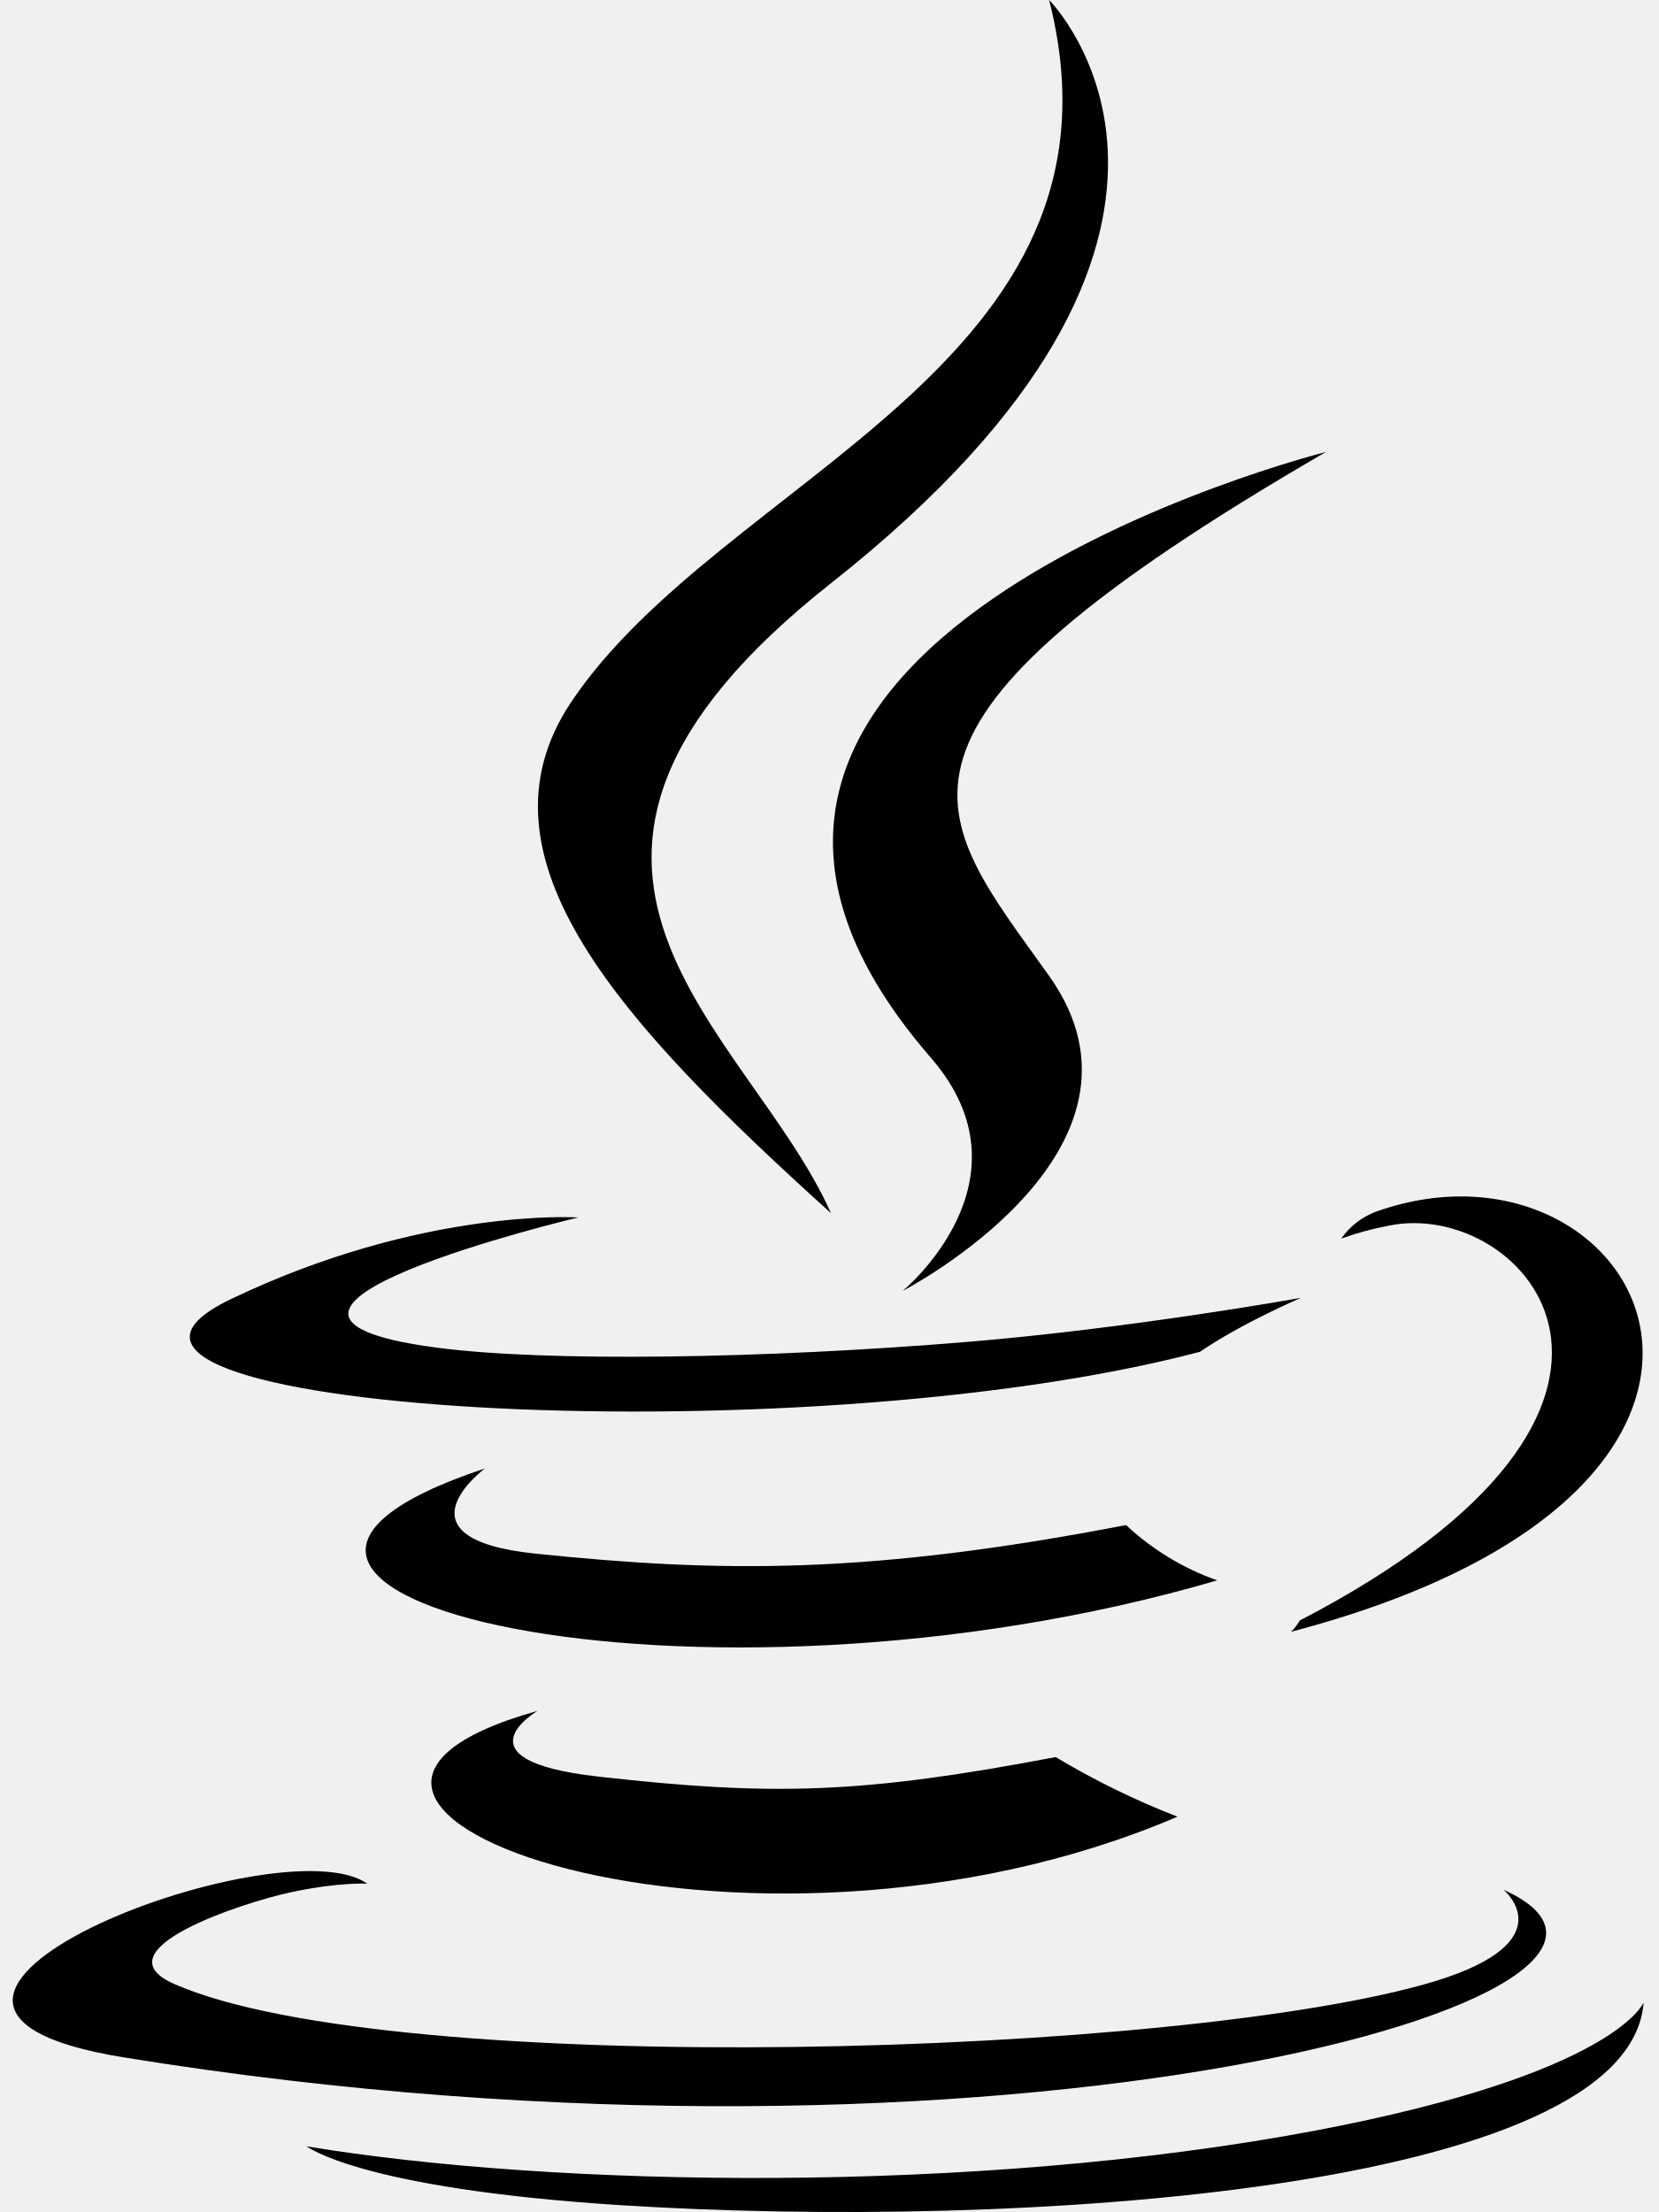
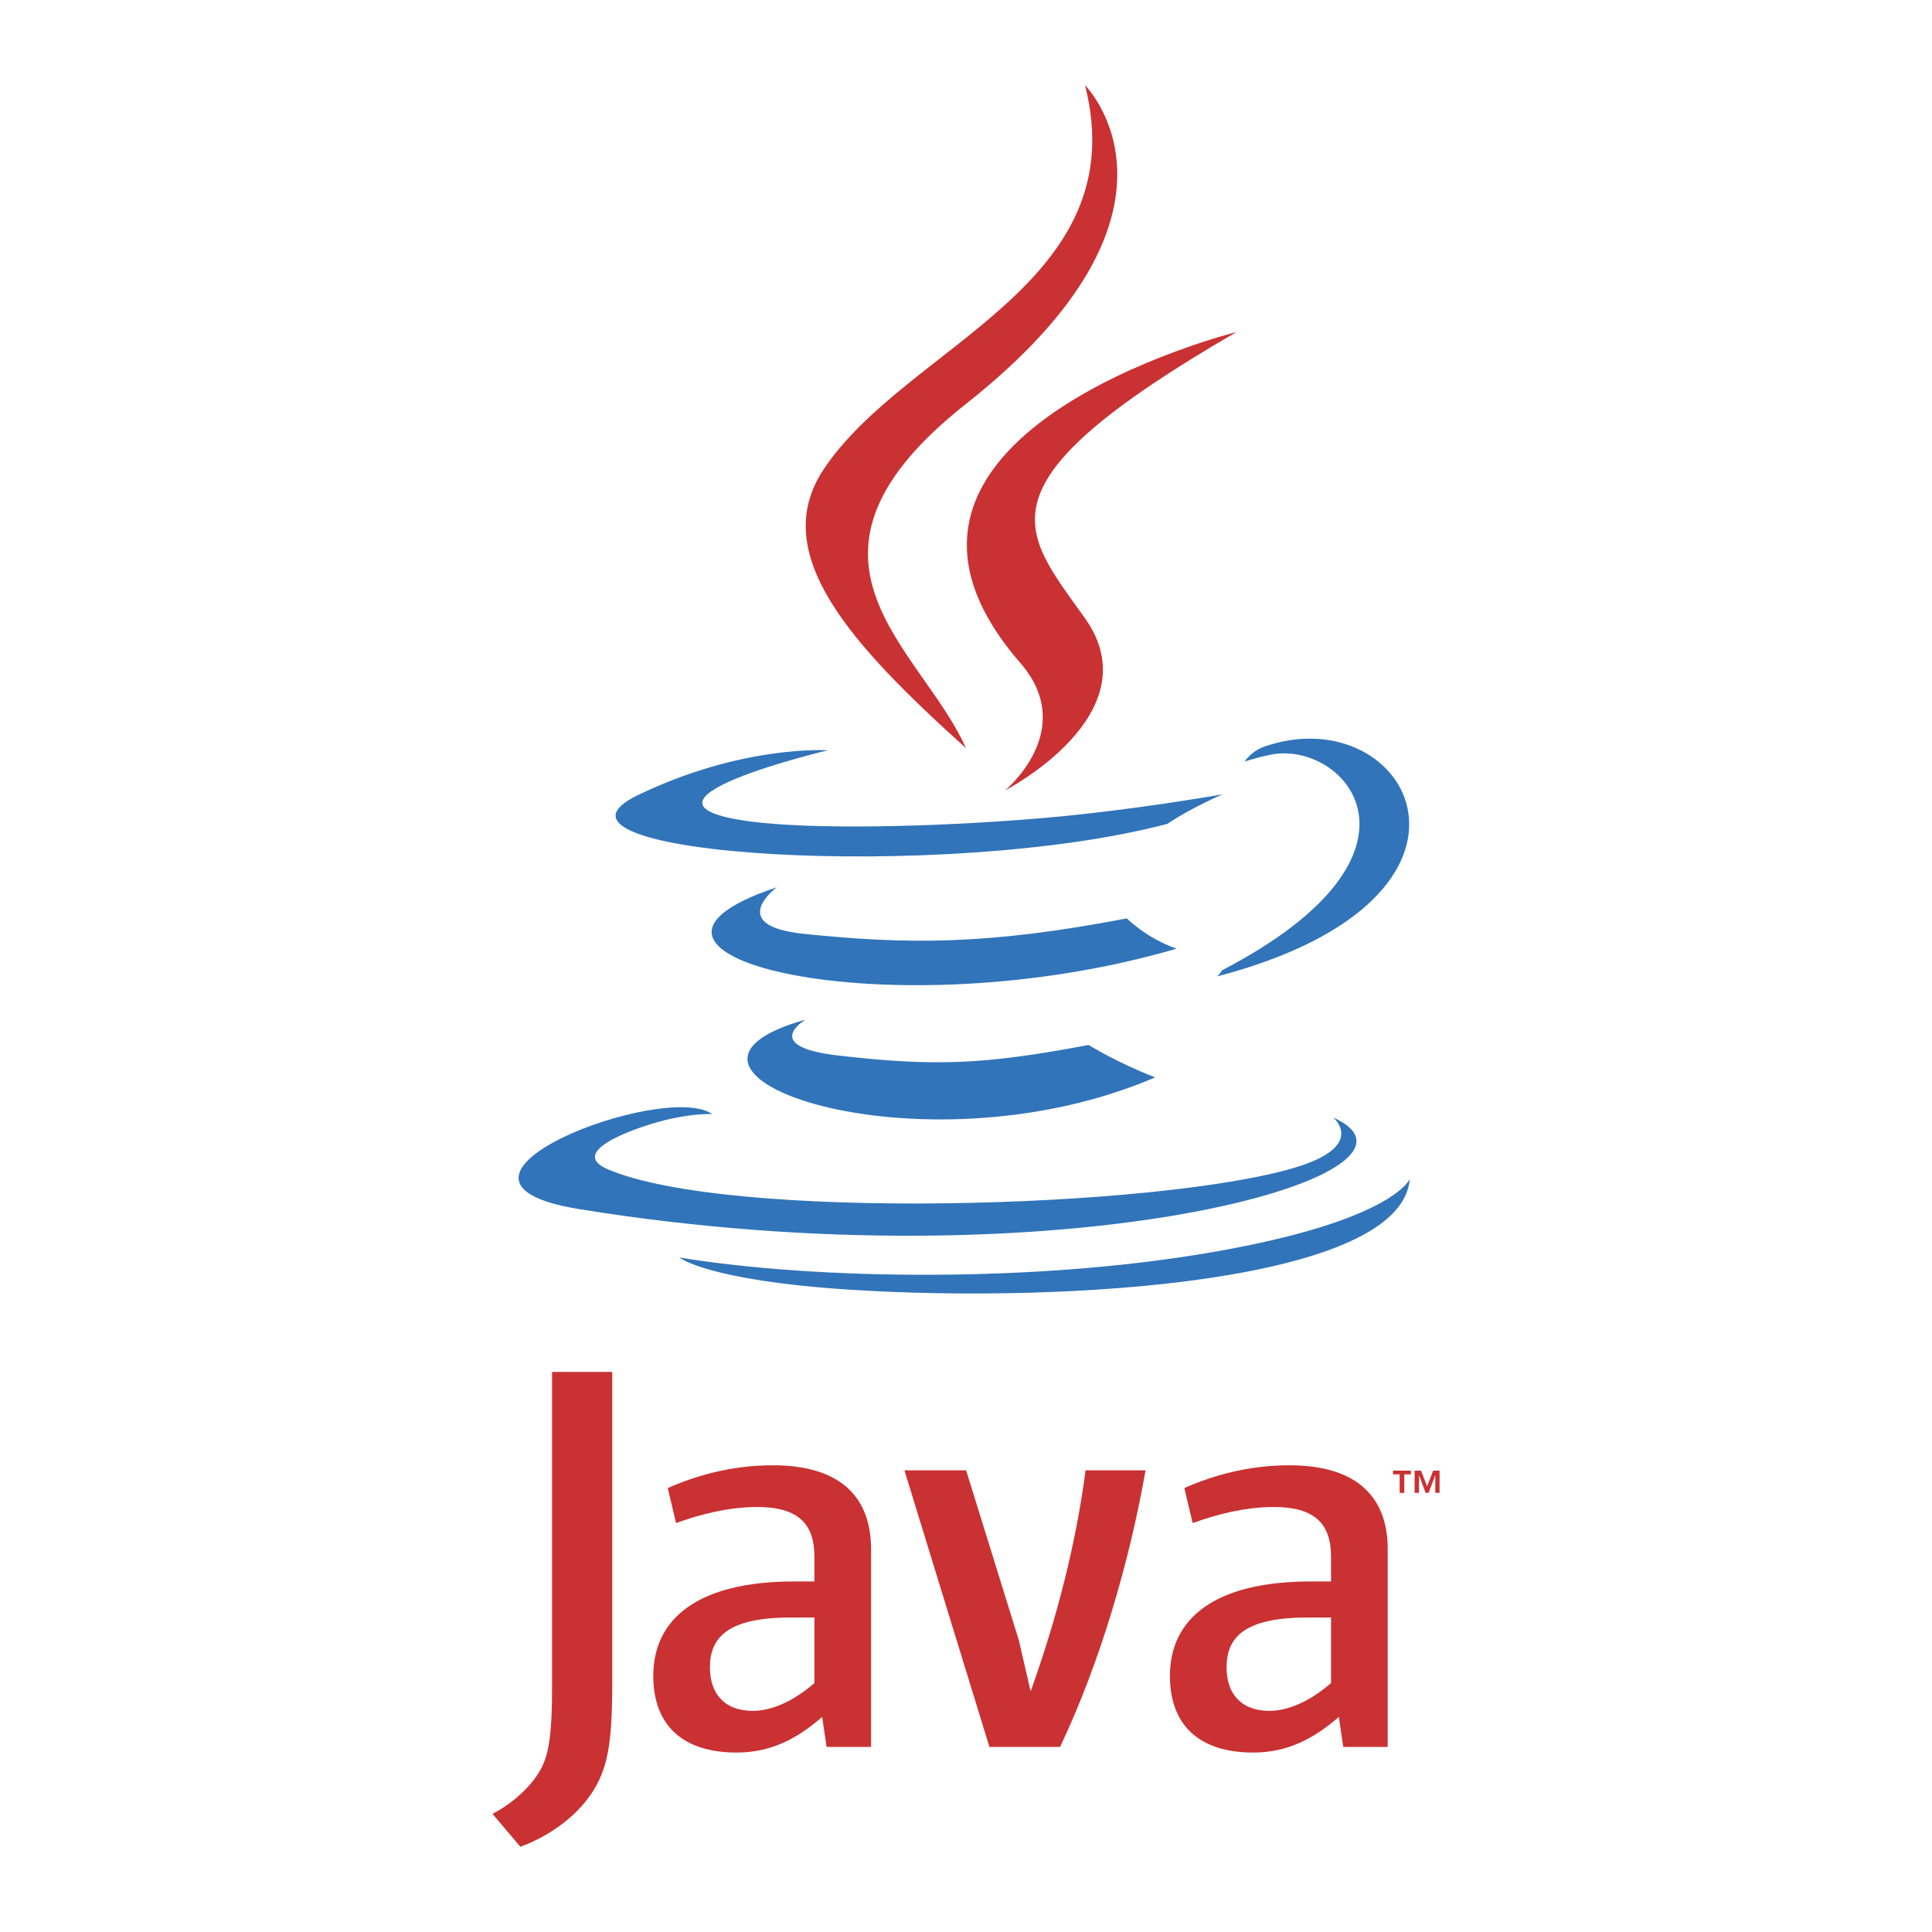
- <svg xmlns="http://www.w3.org/2000/svg" viewBox="0 0 384 512">
-   <path d="M277.74 312.9c9.8-6.7 23.4-12.5 23.4-12.5s-38.7 7-77.2 10.2c-47.1 3.9-97.7 4.7-123.1 1.3-60.1-8 33-30.1 33-30.1s-36.1-2.4-80.6 19c-52.5 25.4 130 37 224.5 12.1zm-85.4-32.1c-19-42.7-83.1-80.2 0-145.8C296 53.2 242.84 0 242.84 0c21.5 84.5-75.6 110.1-110.7 162.6-23.9 35.9 11.7 74.4 60.2 118.2zm114.6-176.2c.1 0-175.2 43.8-91.5 140.2 24.7 28.4-6.5 54-6.5 54s62.7-32.4 33.9-72.9c-26.9-37.8-47.5-56.6 64.1-121.3zm-6.1 270.5a12.19 12.19 0 0 1-2 2.6c128.3-33.7 81.1-118.9 19.8-97.3a17.33 17.33 0 0 0-8.2 6.3 70.45 70.45 0 0 1 11-3c31-6.5 75.5 41.5-20.6 91.4zM348 437.4s14.5 11.9-15.9 21.2c-57.9 17.5-240.8 22.8-291.6.7-18.3-7.9 16-19 26.8-21.3 11.2-2.4 17.7-2 17.7-2-20.3-14.3-131.3 28.1-56.4 40.2C232.84 509.4 401 461.3 348 437.4zM124.44 396c-78.7 22 47.9 67.4 148.1 24.5a185.89 185.89 0 0 1-28.2-13.8c-44.7 8.5-65.4 9.1-106 4.5-33.5-3.8-13.9-15.2-13.9-15.2zm179.8 97.2c-78.7 14.8-175.8 13.1-233.3 3.6 0-.1 11.8 9.7 72.4 13.6 92.2 5.9 233.8-3.3 237.1-46.9 0 0-6.4 16.5-76.2 29.7zM260.64 353c-59.2 11.4-93.5 11.1-136.8 6.6-33.5-3.5-11.6-19.7-11.6-19.7-86.8 28.8 48.2 61.4 169.5 25.9a60.37 60.37 0 0 1-21.1-12.8z" />
+ <svg xmlns="http://www.w3.org/2000/svg" width="2500" height="2500" viewBox="0 0 192.756 192.756">
+   <g fill-rule="evenodd" clip-rule="evenodd">
+     <path fill="#fff" d="M0 0h192.756v192.756H0V0z" />
+     <path d="M80.372 101.729s-4.604 2.679 3.28 3.584c9.554 1.091 14.434.934 24.959-1.057 0 0 2.771 1.735 6.639 3.236-23.601 10.113-53.413-.585-34.878-5.763zM77.487 88.532s-5.165 3.823 2.726 4.639c10.206 1.054 18.262 1.14 32.211-1.544 0 0 1.926 1.955 4.957 3.023-28.531 8.345-60.307.657-39.894-6.118z" fill="#3174b9" />
+     <path d="M101.797 66.143c5.818 6.697-1.525 12.72-1.525 12.72s14.766-7.621 7.984-17.168c-6.332-8.899-11.189-13.32 15.102-28.566-.001-.001-41.27 10.303-21.561 33.014z" fill="#ca3132" />
+     <path d="M133.01 111.491s3.408 2.81-3.754 4.983c-13.619 4.125-56.694 5.369-68.659.164-4.298-1.872 3.766-4.467 6.303-5.015 2.646-.572 4.156-.468 4.156-.468-4.783-3.368-30.916 6.615-13.272 9.479 48.112 7.801 87.704-3.512 75.226-9.143zM82.587 74.857s-21.908 5.205-7.757 7.097c5.977.799 17.883.615 28.982-.316 9.068-.761 18.17-2.389 18.17-2.389s-3.195 1.371-5.51 2.949c-22.251 5.853-65.229 3.127-52.855-2.856 10.462-5.061 18.97-4.485 18.97-4.485zM121.891 96.824c22.617-11.75 12.16-23.044 4.859-21.522-1.785.373-2.586.695-2.586.695s.666-1.042 1.932-1.49c14.441-5.075 25.545 14.972-4.656 22.911-.001 0 .347-.314.451-.594z" fill="#3174b9" />
+     <path d="M108.256 8.504s12.523 12.531-11.881 31.794c-19.571 15.458-4.462 24.269-.006 34.34-11.426-10.307-19.807-19.382-14.185-27.826 8.254-12.395 31.125-18.406 26.072-38.308z" fill="#ca3132" />
+     <path d="M84.812 128.674c21.706 1.388 55.045-.771 55.836-11.044 0 0-1.518 3.894-17.941 6.983-18.529 3.488-41.386 3.082-54.938.845 0 0 2.777 2.298 17.043 3.216z" fill="#3174b9" />
+     <path d="M139.645 147.096h-.66v-.37h1.781v.37h-.66v1.848h-.461v-1.848zm3.554.092h-.008l-.656 1.755h-.301l-.652-1.755h-.008v1.755h-.438v-2.218h.643l.604 1.569.604-1.569h.637v2.218h-.424v-1.755h-.001zM81.255 167.921c-2.047 1.774-4.211 2.772-6.154 2.772-2.768 0-4.27-1.663-4.27-4.324 0-2.881 1.608-4.989 8.044-4.989h2.379v6.541h.001zm5.65 6.374v-19.732c0-5.043-2.876-8.371-9.809-8.371-4.045 0-7.591.999-10.474 2.272l.83 3.495c2.271-.834 5.207-1.607 8.089-1.607 3.994 0 5.713 1.607 5.713 4.934v2.495h-1.996c-9.702 0-14.08 3.764-14.08 9.423 0 4.876 2.885 7.648 8.316 7.648 3.491 0 6.099-1.441 8.534-3.55l.443 2.993h4.434zM105.762 174.295h-7.045l-8.483-27.601h6.154l5.265 16.961 1.172 5.096c2.656-7.371 4.541-14.854 5.484-22.057h5.984c-1.602 9.088-4.488 19.066-8.531 27.601zM132.799 167.921c-2.053 1.774-4.217 2.772-6.156 2.772-2.768 0-4.268-1.663-4.268-4.324 0-2.881 1.609-4.989 8.041-4.989h2.383v6.541zm5.652 6.374v-19.732c0-5.043-2.885-8.371-9.811-8.371-4.049 0-7.594.999-10.477 2.272l.83 3.495c2.271-.834 5.213-1.607 8.096-1.607 3.988 0 5.709 1.607 5.709 4.934v2.495h-1.996c-9.703 0-14.078 3.764-14.078 9.423 0 4.876 2.879 7.648 8.311 7.648 3.494 0 6.098-1.441 8.539-3.55l.445 2.993h4.432zM58.983 178.985c-1.61 2.353-4.214 4.216-7.061 5.267l-2.79-3.286c2.169-1.113 4.027-2.91 4.892-4.582.745-1.49 1.056-3.406 1.056-7.992v-31.515h6.005v31.08c0 6.134-.49 8.613-2.102 11.028z" fill="#ca3132" />
+   </g>
</svg>
